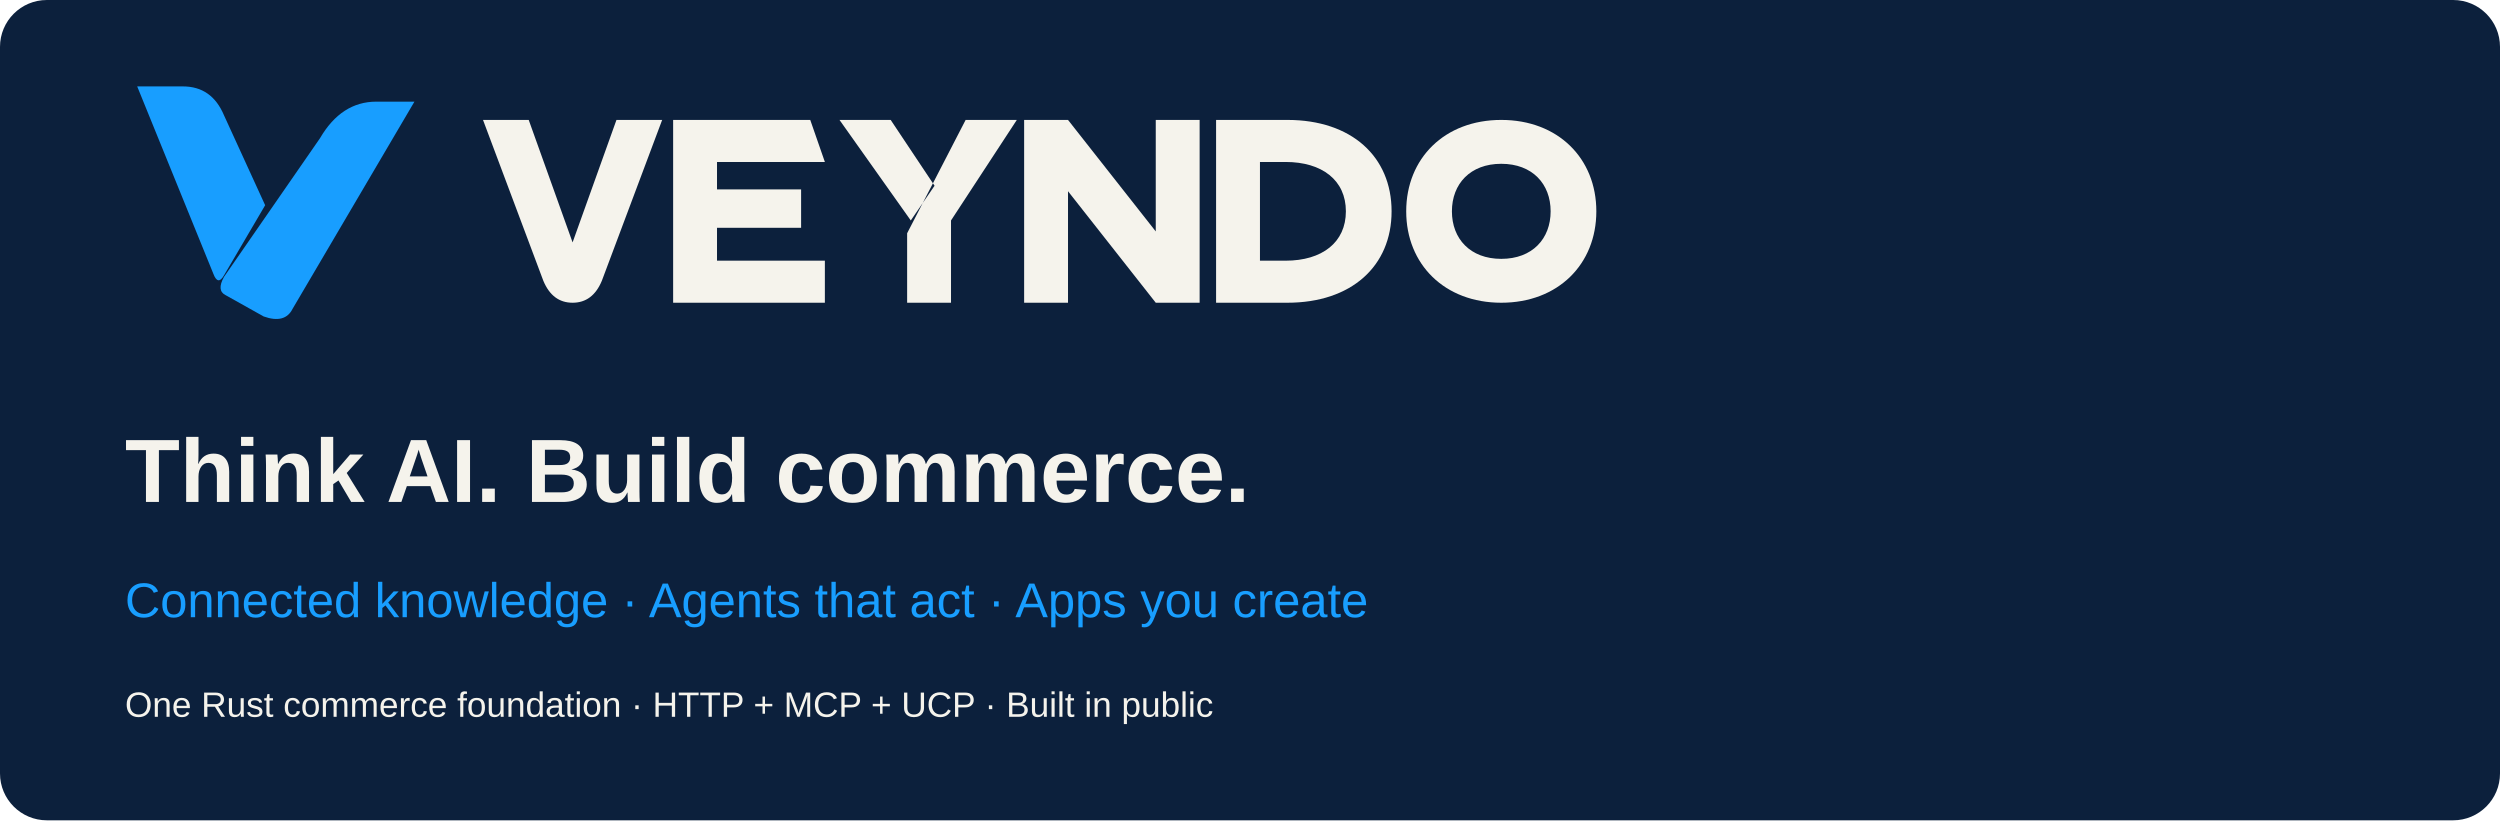
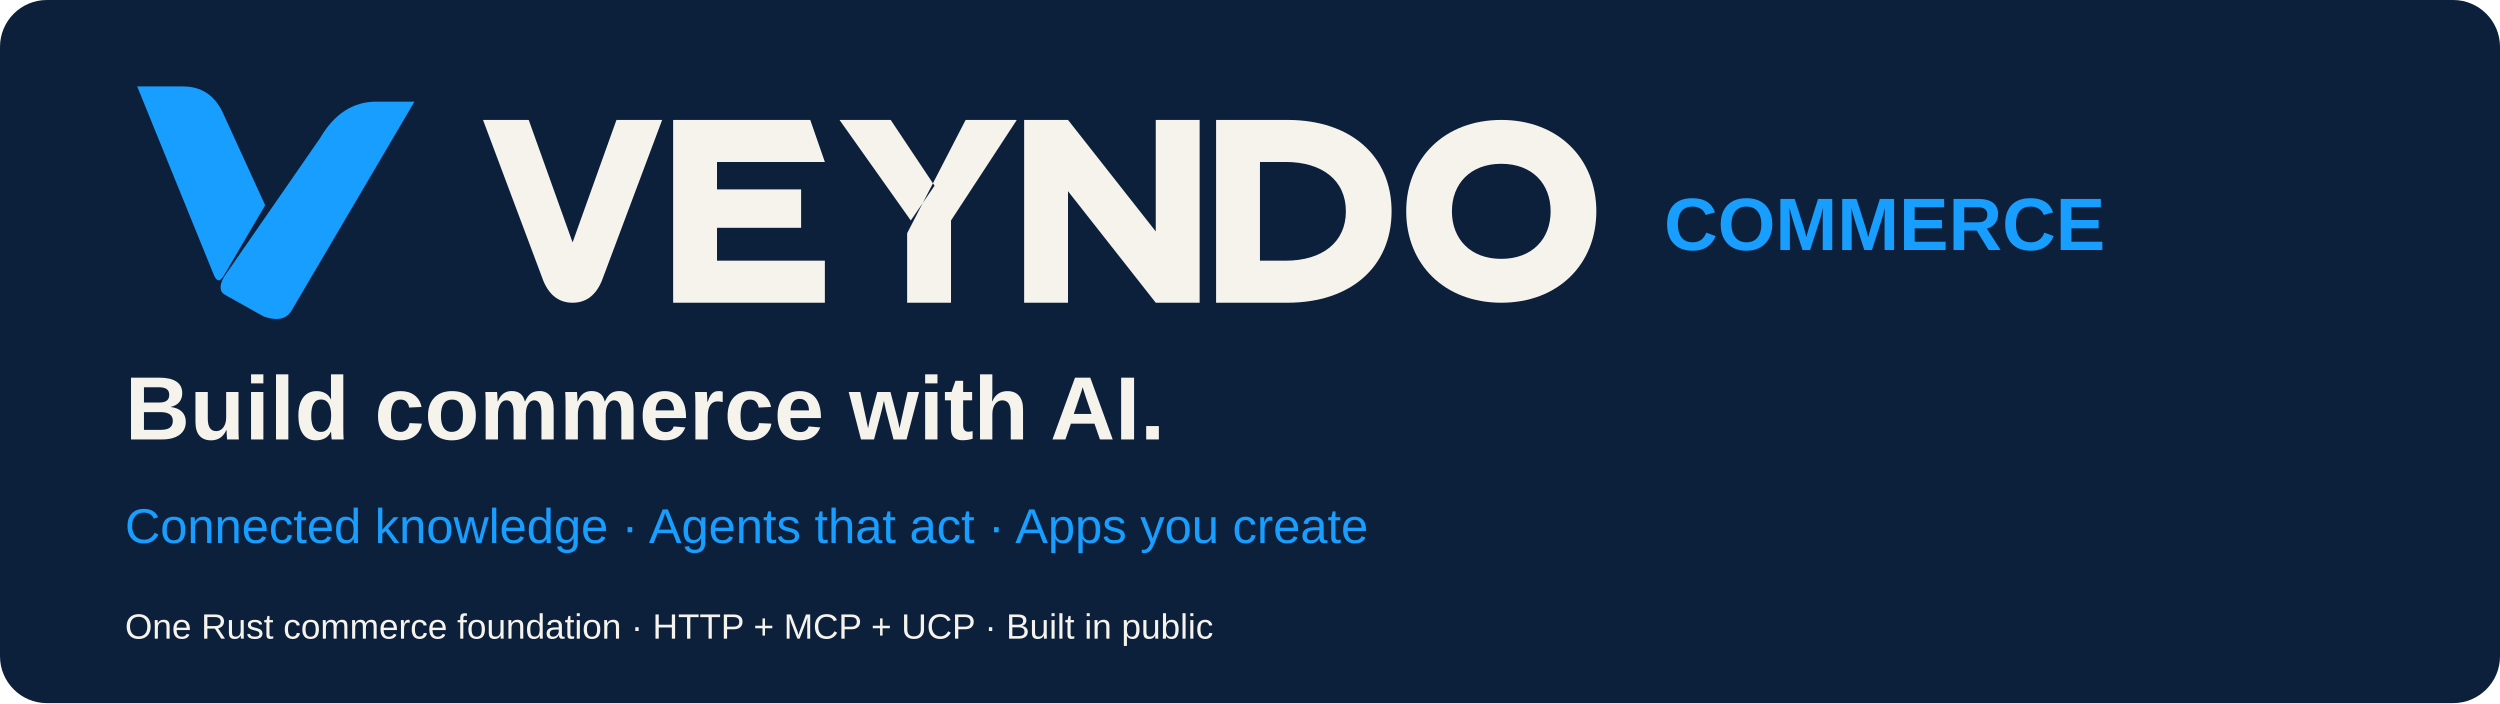
- <svg xmlns="http://www.w3.org/2000/svg" role="img" aria-label="VEYNDO" viewBox="0 0 1280 420">
-   <rect width="1280" height="420" rx="24" fill="#0C203C" />
+ <svg xmlns="http://www.w3.org/2000/svg" role="img" aria-label="Veyndo Commerce" viewBox="0 0 1280 360">
+   <rect width="1280" height="360" rx="24" fill="#0C203C" />
  <g transform="translate(64 38) scale(1.95)">
    <g transform="translate(0 0) scale(.4)">
      <g fill="#189EFF">
        <path d="M8 8 H38 Q57 8 65 27 L92 86 L65 132 Q61 139 58 131 Z" />
        <path d="M128 42 Q142 18 165 18 H190 L110 154 Q105 164 91 159 L66 145 Q60 142 65 133 Z" />
      </g>
    </g>
    <g transform="translate(94 12) scale(.48)">
      <g fill="#F5F3EC" fill-rule="evenodd">
        <path d="M0 0 H25 L49 67 L73 0 H98 L65 88 Q60 100 49 100 Q38 100 33 88 Z" transform="translate(0 0)" />
        <path d="M0 0 H75 L83 23 H24 V38 H70 V59 H24 V77 H83 V100 H0 Z" transform="translate(104 0)" />
        <path d="M0 0 H28 L52 36 L39 55 Z M69 0 H97 L61 55 V100 H37 V62 Z" transform="translate(195 0)" />
        <path d="M0 100 V0 H24 L72 61 V0 H96 V100 H72 L24 39 V100 Z" transform="translate(296 0)" />
        <path d="M0 0 H39 C74 0 96 20 96 50 C96 80 74 100 39 100 H0 Z M24 23 V77 H38 C58 77 71 67 71 50 C71 33 58 23 38 23 Z" transform="translate(401 0)" />
        <path d="M52 0 C83 0 104 21 104 50 C104 79 83 100 52 100 C21 100 0 79 0 50 C0 21 21 0 52 0 Z M52 24 C35 24 25 35 25 50 C25 65 35 76 52 76 C69 76 79 65 79 50 C79 35 69 24 52 24 Z" transform="translate(505 0)" />
      </g>
    </g>
  </g>
-   <text x="64" y="257" fill="#F5F3EC" font-family="Arial,sans-serif" font-size="46" font-weight="700">Think AI. Build commerce.</text>
-   <text x="64" y="316" fill="#189EFF" font-family="Arial,sans-serif" font-size="25">Connected knowledge · Agents that act · Apps you create</text>
-   <text x="64" y="367" fill="#F5F3EC" font-family="Arial,sans-serif" font-size="18">One Rust commerce foundation · HTTP + MCP + UCP · Built in public</text>
+   <text x="852" y="128" fill="#189EFF" font-family="Arial,sans-serif" font-size="38" font-weight="700">COMMERCE</text>
+   <text x="64" y="225" fill="#F5F3EC" font-family="Arial,sans-serif" font-size="46" font-weight="700">Build commerce with AI.</text>
+   <text x="64" y="278" fill="#189EFF" font-family="Arial,sans-serif" font-size="25">Connected knowledge · Agents that act · Apps you create</text>
+   <text x="64" y="327" fill="#F5F3EC" font-family="Arial,sans-serif" font-size="18">One Rust commerce foundation · HTTP + MCP + UCP · Built in public</text>
</svg>
